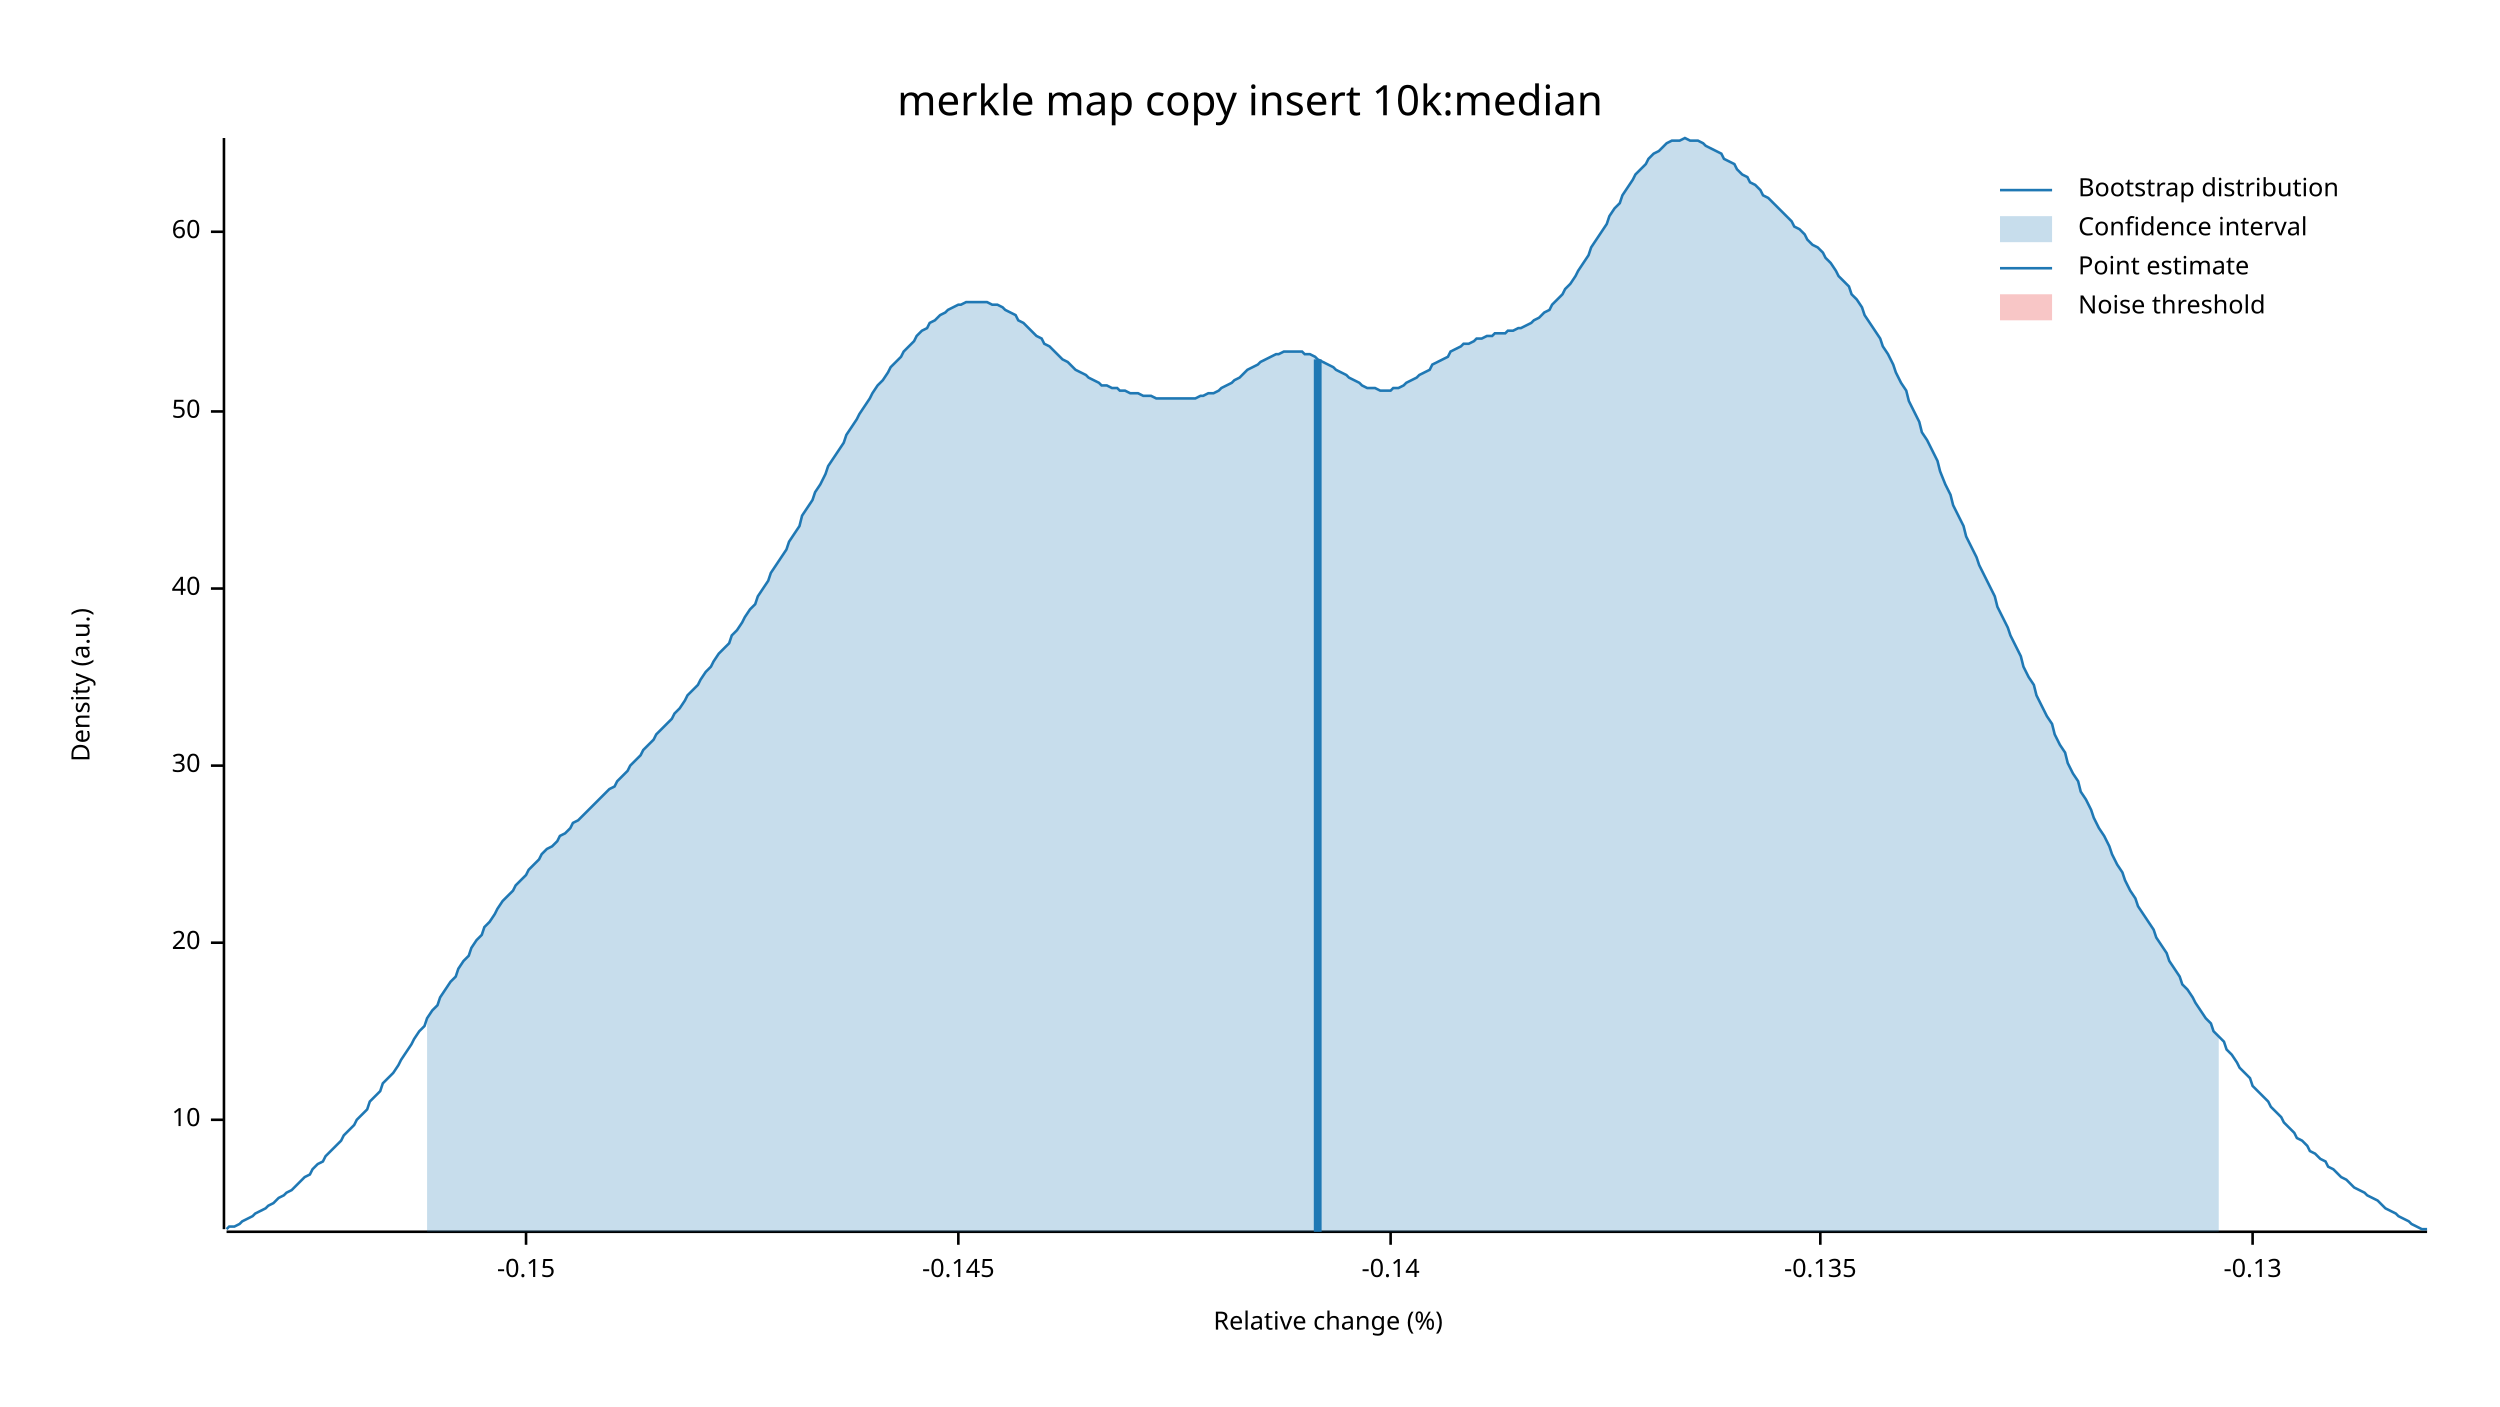
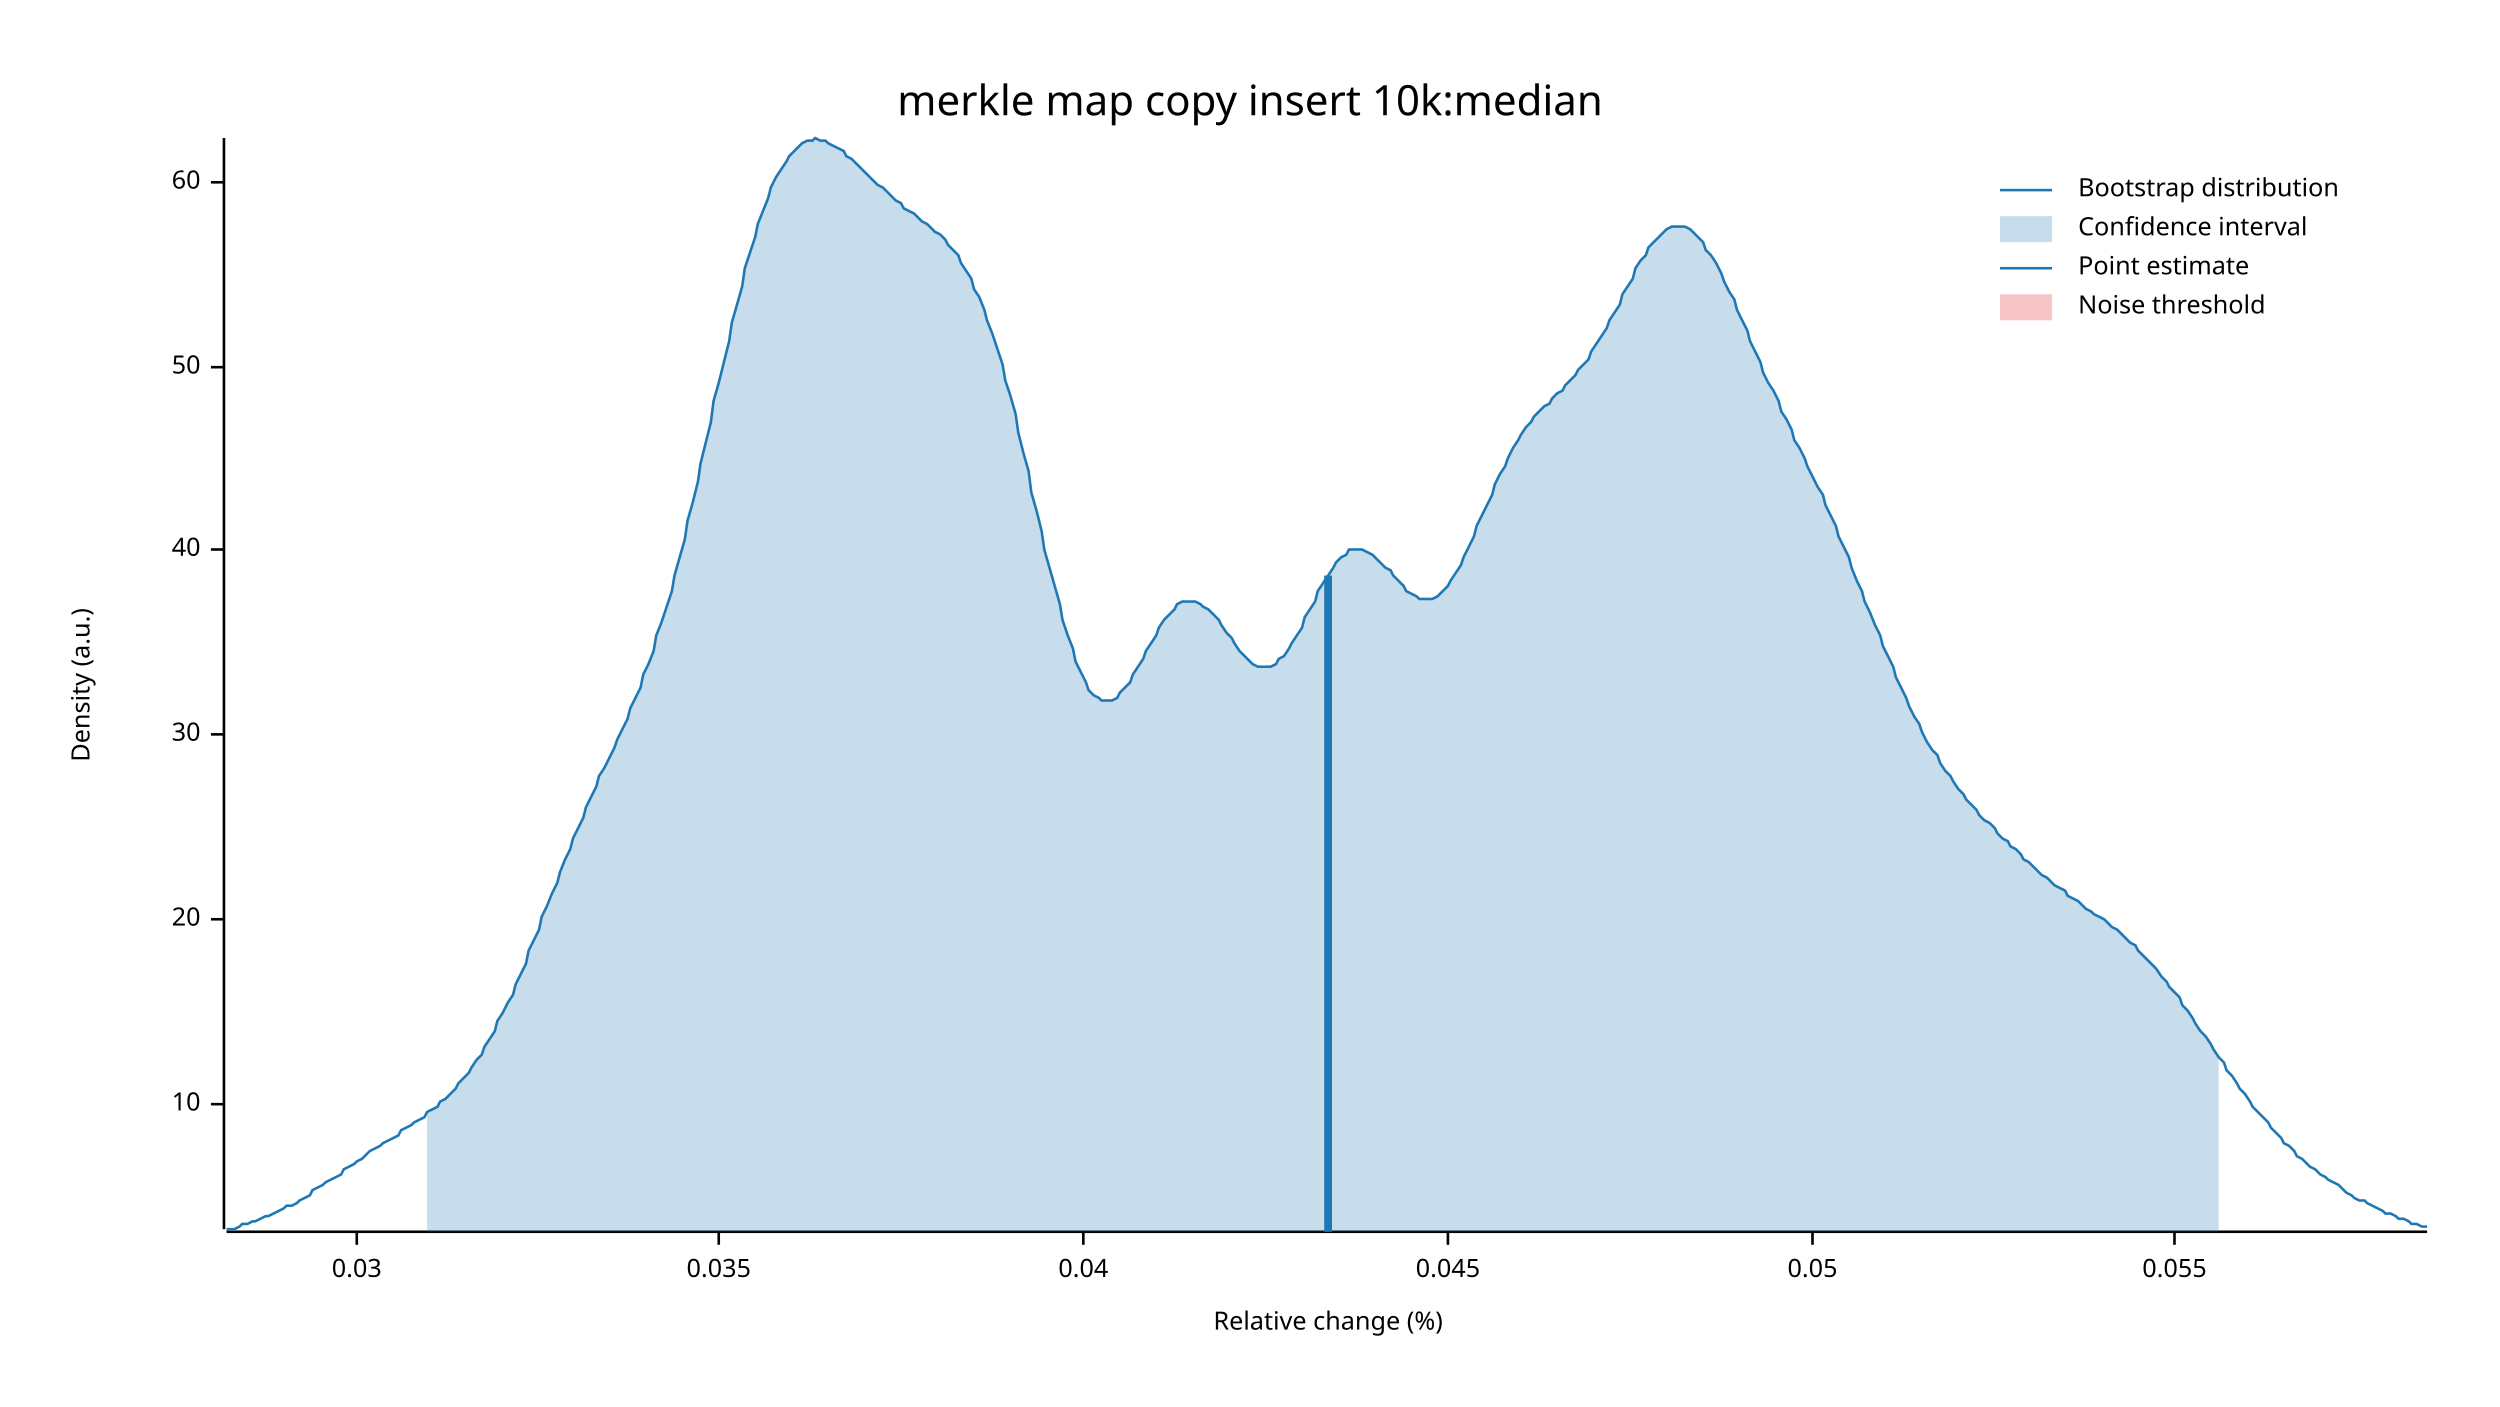
<svg xmlns="http://www.w3.org/2000/svg" width="960" height="540" viewBox="0 0 960 540">
  <text x="480" y="32" dy="0.76em" text-anchor="middle" font-family="sans-serif" font-size="16.129" opacity="1" fill="#000000">
merkle map copy insert 10k:median
</text>
  <text x="27" y="263" dy="0.76em" text-anchor="middle" font-family="sans-serif" font-size="9.677" opacity="1" fill="#000000" transform="rotate(270, 27, 263)">
Density (a.u.)
</text>
  <text x="510" y="513" dy="-0.5ex" text-anchor="middle" font-family="sans-serif" font-size="9.677" opacity="1" fill="#000000">
Relative change (%)
</text>
  <polyline fill="none" opacity="1" stroke="#000000" stroke-width="1" points="86,53 86,472 " />
-   <text x="77" y="430" dy="0.5ex" text-anchor="end" font-family="sans-serif" font-size="9.677" opacity="1" fill="#000000">
+   <text x="77" y="424" dy="0.5ex" text-anchor="end" font-family="sans-serif" font-size="9.677" opacity="1" fill="#000000">
10
</text>
-   <polyline fill="none" opacity="1" stroke="#000000" stroke-width="1" points="81,430 86,430 " />
-   <text x="77" y="362" dy="0.5ex" text-anchor="end" font-family="sans-serif" font-size="9.677" opacity="1" fill="#000000">
+   <polyline fill="none" opacity="1" stroke="#000000" stroke-width="1" points="81,424 86,424 " />
+   <text x="77" y="353" dy="0.5ex" text-anchor="end" font-family="sans-serif" font-size="9.677" opacity="1" fill="#000000">
20
</text>
-   <polyline fill="none" opacity="1" stroke="#000000" stroke-width="1" points="81,362 86,362 " />
-   <text x="77" y="294" dy="0.5ex" text-anchor="end" font-family="sans-serif" font-size="9.677" opacity="1" fill="#000000">
+   <polyline fill="none" opacity="1" stroke="#000000" stroke-width="1" points="81,353 86,353 " />
+   <text x="77" y="282" dy="0.5ex" text-anchor="end" font-family="sans-serif" font-size="9.677" opacity="1" fill="#000000">
30
</text>
-   <polyline fill="none" opacity="1" stroke="#000000" stroke-width="1" points="81,294 86,294 " />
-   <text x="77" y="226" dy="0.5ex" text-anchor="end" font-family="sans-serif" font-size="9.677" opacity="1" fill="#000000">
+   <polyline fill="none" opacity="1" stroke="#000000" stroke-width="1" points="81,282 86,282 " />
+   <text x="77" y="211" dy="0.5ex" text-anchor="end" font-family="sans-serif" font-size="9.677" opacity="1" fill="#000000">
40
</text>
-   <polyline fill="none" opacity="1" stroke="#000000" stroke-width="1" points="81,226 86,226 " />
-   <text x="77" y="158" dy="0.5ex" text-anchor="end" font-family="sans-serif" font-size="9.677" opacity="1" fill="#000000">
+   <polyline fill="none" opacity="1" stroke="#000000" stroke-width="1" points="81,211 86,211 " />
+   <text x="77" y="141" dy="0.5ex" text-anchor="end" font-family="sans-serif" font-size="9.677" opacity="1" fill="#000000">
50
</text>
-   <polyline fill="none" opacity="1" stroke="#000000" stroke-width="1" points="81,158 86,158 " />
-   <text x="77" y="89" dy="0.5ex" text-anchor="end" font-family="sans-serif" font-size="9.677" opacity="1" fill="#000000">
+   <polyline fill="none" opacity="1" stroke="#000000" stroke-width="1" points="81,141 86,141 " />
+   <text x="77" y="70" dy="0.5ex" text-anchor="end" font-family="sans-serif" font-size="9.677" opacity="1" fill="#000000">
60
</text>
-   <polyline fill="none" opacity="1" stroke="#000000" stroke-width="1" points="81,89 86,89 " />
+   <polyline fill="none" opacity="1" stroke="#000000" stroke-width="1" points="81,70 86,70 " />
  <polyline fill="none" opacity="1" stroke="#000000" stroke-width="1" points="87,473 932,473 " />
-   <text x="202" y="483" dy="0.76em" text-anchor="middle" font-family="sans-serif" font-size="9.677" opacity="1" fill="#000000">
- -0.15
+   <text x="137" y="483" dy="0.76em" text-anchor="middle" font-family="sans-serif" font-size="9.677" opacity="1" fill="#000000">
+ 0.03
</text>
-   <polyline fill="none" opacity="1" stroke="#000000" stroke-width="1" points="202,473 202,478 " />
-   <text x="368" y="483" dy="0.76em" text-anchor="middle" font-family="sans-serif" font-size="9.677" opacity="1" fill="#000000">
- -0.145
+   <polyline fill="none" opacity="1" stroke="#000000" stroke-width="1" points="137,473 137,478 " />
+   <text x="276" y="483" dy="0.76em" text-anchor="middle" font-family="sans-serif" font-size="9.677" opacity="1" fill="#000000">
+ 0.035
</text>
-   <polyline fill="none" opacity="1" stroke="#000000" stroke-width="1" points="368,473 368,478 " />
-   <text x="534" y="483" dy="0.76em" text-anchor="middle" font-family="sans-serif" font-size="9.677" opacity="1" fill="#000000">
- -0.14
+   <polyline fill="none" opacity="1" stroke="#000000" stroke-width="1" points="276,473 276,478 " />
+   <text x="416" y="483" dy="0.76em" text-anchor="middle" font-family="sans-serif" font-size="9.677" opacity="1" fill="#000000">
+ 0.04
</text>
-   <polyline fill="none" opacity="1" stroke="#000000" stroke-width="1" points="534,473 534,478 " />
-   <text x="699" y="483" dy="0.76em" text-anchor="middle" font-family="sans-serif" font-size="9.677" opacity="1" fill="#000000">
- -0.135
+   <polyline fill="none" opacity="1" stroke="#000000" stroke-width="1" points="416,473 416,478 " />
+   <text x="556" y="483" dy="0.76em" text-anchor="middle" font-family="sans-serif" font-size="9.677" opacity="1" fill="#000000">
+ 0.045
</text>
-   <polyline fill="none" opacity="1" stroke="#000000" stroke-width="1" points="699,473 699,478 " />
-   <text x="865" y="483" dy="0.76em" text-anchor="middle" font-family="sans-serif" font-size="9.677" opacity="1" fill="#000000">
- -0.13
+   <polyline fill="none" opacity="1" stroke="#000000" stroke-width="1" points="556,473 556,478 " />
+   <text x="696" y="483" dy="0.76em" text-anchor="middle" font-family="sans-serif" font-size="9.677" opacity="1" fill="#000000">
+ 0.05
</text>
-   <polyline fill="none" opacity="1" stroke="#000000" stroke-width="1" points="865,473 865,478 " />
-   <polyline fill="none" opacity="1" stroke="#1F78B4" stroke-width="1" points="87,472 88,471 90,471 92,470 93,469 95,468 97,467 98,466 100,465 102,464 103,463 105,462 107,460 109,459 110,458 112,457 114,455 115,454 117,452 119,451 120,449 122,447 124,446 125,444 127,442 129,440 131,438 132,436 134,434 136,432 137,430 139,428 141,426 142,423 144,421 146,419 147,416 149,414 151,412 153,409 154,407 156,404 158,401 159,399 161,396 163,394 164,391 166,388 168,386 169,383 171,380 173,377 175,375 176,372 178,369 180,367 181,364 183,361 185,359 186,356 188,354 190,351 191,349 193,346 195,344 197,342 198,340 200,338 202,336 203,334 205,332 207,330 208,328 210,326 212,325 214,323 215,321 217,320 219,318 220,316 222,315 224,313 225,312 227,310 229,308 230,307 232,305 234,303 236,302 237,300 239,298 241,296 242,294 244,292 246,290 247,288 249,286 251,284 252,282 254,280 256,278 258,276 259,274 261,272 263,269 264,267 266,265 268,263 269,261 271,258 273,256 274,254 276,251 278,249 280,247 281,244 283,242 285,239 286,237 288,234 290,232 291,229 293,226 295,223 296,220 298,217 300,214 302,211 303,208 305,205 307,202 308,198 310,195 312,192 313,189 315,186 317,182 318,179 320,176 322,173 324,170 325,167 327,164 329,161 330,159 332,156 334,153 335,151 337,148 339,146 341,143 342,141 344,139 346,137 347,135 349,133 351,131 352,129 354,127 356,126 357,124 359,123 361,121 363,120 364,119 366,118 368,117 369,117 371,116 373,116 374,116 376,116 378,116 379,116 381,117 383,117 385,118 386,119 388,120 390,121 391,123 393,124 395,126 396,127 398,129 400,130 401,132 403,133 405,135 407,137 408,138 410,139 412,141 413,142 415,143 417,144 418,145 420,146 422,147 423,148 425,148 427,149 429,149 430,150 432,150 434,151 435,151 437,151 439,152 440,152 442,152 444,153 445,153 447,153 449,153 451,153 452,153 454,153 456,153 457,153 459,153 461,152 462,152 464,151 466,151 468,150 469,149 471,148 473,147 474,146 476,145 478,143 479,142 481,141 483,140 484,139 486,138 488,137 490,136 491,136 493,135 495,135 496,135 498,135 500,135 501,136 503,136 505,137 506,138 508,139 510,140 512,141 513,142 515,143 517,144 518,145 520,146 522,147 523,148 525,149 527,149 528,149 530,150 532,150 534,150 535,149 537,149 539,148 540,147 542,146 544,145 545,144 547,143 549,142 550,140 552,139 554,138 556,137 557,135 559,134 561,133 562,132 564,132 566,131 567,130 569,130 571,129 573,129 574,128 576,128 578,128 579,127 581,127 583,126 584,126 586,125 588,124 589,123 591,122 593,120 595,119 596,117 598,115 600,113 601,111 603,109 605,106 606,104 608,101 610,98 611,95 613,92 615,89 617,86 618,83 620,80 622,78 623,75 625,72 627,69 628,67 630,65 632,63 633,61 635,59 637,58 639,56 640,55 642,54 644,54 645,54 647,53 649,54 650,54 652,54 654,55 655,56 657,57 659,58 661,59 662,61 664,62 666,63 667,65 669,67 671,68 672,70 674,71 676,73 677,75 679,76 681,78 683,80 684,81 686,83 688,85 689,87 691,88 693,90 694,92 696,94 698,95 700,97 701,99 703,101 705,104 706,106 708,108 710,110 711,113 713,115 715,118 716,121 718,124 720,127 722,130 723,133 725,136 727,140 728,143 730,147 732,150 733,154 735,158 737,162 738,166 740,169 742,173 744,177 745,181 747,186 749,190 750,194 752,198 754,202 755,206 757,210 759,214 760,217 762,221 764,225 766,229 767,233 769,237 771,241 772,244 774,248 776,252 777,256 779,260 781,263 782,267 784,271 786,275 788,278 789,282 791,286 793,289 794,293 796,297 798,300 799,304 801,307 803,311 804,314 806,318 808,321 810,325 811,328 813,332 815,335 816,338 818,342 820,345 821,348 823,351 825,354 827,357 828,360 830,363 832,366 833,369 835,372 837,375 838,378 840,380 842,383 843,385 845,388 847,391 849,393 850,396 852,398 854,400 855,403 857,405 859,408 860,410 862,412 864,414 865,417 867,419 869,421 871,423 872,425 874,427 876,429 877,431 879,433 881,435 882,437 884,438 886,440 887,442 889,443 891,445 893,446 894,448 896,449 898,451 899,452 901,453 903,455 904,456 906,457 908,458 909,459 911,460 913,461 915,463 916,464 918,465 920,466 921,467 923,468 925,469 926,470 928,471 930,472 932,472 " />
-   <polygon opacity="0.25" fill="#1F78B4" points="164,391 166,388 168,386 169,383 171,380 173,377 175,375 176,372 178,369 180,367 181,364 183,361 185,359 186,356 188,354 190,351 191,349 193,346 195,344 197,342 198,340 200,338 202,336 203,334 205,332 207,330 208,328 210,326 212,325 214,323 215,321 217,320 219,318 220,316 222,315 224,313 225,312 227,310 229,308 230,307 232,305 234,303 236,302 237,300 239,298 241,296 242,294 244,292 246,290 247,288 249,286 251,284 252,282 254,280 256,278 258,276 259,274 261,272 263,269 264,267 266,265 268,263 269,261 271,258 273,256 274,254 276,251 278,249 280,247 281,244 283,242 285,239 286,237 288,234 290,232 291,229 293,226 295,223 296,220 298,217 300,214 302,211 303,208 305,205 307,202 308,198 310,195 312,192 313,189 315,186 317,182 318,179 320,176 322,173 324,170 325,167 327,164 329,161 330,159 332,156 334,153 335,151 337,148 339,146 341,143 342,141 344,139 346,137 347,135 349,133 351,131 352,129 354,127 356,126 357,124 359,123 361,121 363,120 364,119 366,118 368,117 369,117 371,116 373,116 374,116 376,116 378,116 379,116 381,117 383,117 385,118 386,119 388,120 390,121 391,123 393,124 395,126 396,127 398,129 400,130 401,132 403,133 405,135 407,137 408,138 410,139 412,141 413,142 415,143 417,144 418,145 420,146 422,147 423,148 425,148 427,149 429,149 430,150 432,150 434,151 435,151 437,151 439,152 440,152 442,152 444,153 445,153 447,153 449,153 451,153 452,153 454,153 456,153 457,153 459,153 461,152 462,152 464,151 466,151 468,150 469,149 471,148 473,147 474,146 476,145 478,143 479,142 481,141 483,140 484,139 486,138 488,137 490,136 491,136 493,135 495,135 496,135 498,135 500,135 501,136 503,136 505,137 506,138 508,139 510,140 512,141 513,142 515,143 517,144 518,145 520,146 522,147 523,148 525,149 527,149 528,149 530,150 532,150 534,150 535,149 537,149 539,148 540,147 542,146 544,145 545,144 547,143 549,142 550,140 552,139 554,138 556,137 557,135 559,134 561,133 562,132 564,132 566,131 567,130 569,130 571,129 573,129 574,128 576,128 578,128 579,127 581,127 583,126 584,126 586,125 588,124 589,123 591,122 593,120 595,119 596,117 598,115 600,113 601,111 603,109 605,106 606,104 608,101 610,98 611,95 613,92 615,89 617,86 618,83 620,80 622,78 623,75 625,72 627,69 628,67 630,65 632,63 633,61 635,59 637,58 639,56 640,55 642,54 644,54 645,54 647,53 649,54 650,54 652,54 654,55 655,56 657,57 659,58 661,59 662,61 664,62 666,63 667,65 669,67 671,68 672,70 674,71 676,73 677,75 679,76 681,78 683,80 684,81 686,83 688,85 689,87 691,88 693,90 694,92 696,94 698,95 700,97 701,99 703,101 705,104 706,106 708,108 710,110 711,113 713,115 715,118 716,121 718,124 720,127 722,130 723,133 725,136 727,140 728,143 730,147 732,150 733,154 735,158 737,162 738,166 740,169 742,173 744,177 745,181 747,186 749,190 750,194 752,198 754,202 755,206 757,210 759,214 760,217 762,221 764,225 766,229 767,233 769,237 771,241 772,244 774,248 776,252 777,256 779,260 781,263 782,267 784,271 786,275 788,278 789,282 791,286 793,289 794,293 796,297 798,300 799,304 801,307 803,311 804,314 806,318 808,321 810,325 811,328 813,332 815,335 816,338 818,342 820,345 821,348 823,351 825,354 827,357 828,360 830,363 832,366 833,369 835,372 837,375 838,378 840,380 842,383 843,385 845,388 847,391 849,393 850,396 852,398 852,473 164,473 " />
-   <polyline fill="none" opacity="1" stroke="#1F78B4" stroke-width="3" points="506,473 506,138 " />
+   <polyline fill="none" opacity="1" stroke="#000000" stroke-width="1" points="696,473 696,478 " />
+   <text x="835" y="483" dy="0.76em" text-anchor="middle" font-family="sans-serif" font-size="9.677" opacity="1" fill="#000000">
+ 0.055
+ </text>
+   <polyline fill="none" opacity="1" stroke="#000000" stroke-width="1" points="835,473 835,478 " />
+   <polyline fill="none" opacity="1" stroke="#1F78B4" stroke-width="1" points="87,472 88,472 90,472 92,471 93,470 95,470 97,469 98,469 100,468 102,467 103,467 105,466 107,465 109,464 110,463 112,463 114,462 115,461 117,460 119,459 120,457 122,456 124,455 125,454 127,453 129,452 131,451 132,449 134,448 136,447 137,446 139,445 141,443 142,442 144,441 146,440 147,439 149,438 151,437 153,436 154,434 156,433 158,432 159,431 161,430 163,429 164,427 166,426 168,425 169,423 171,422 173,420 175,418 176,416 178,414 180,412 181,410 183,407 185,405 186,402 188,399 190,396 191,392 193,389 195,385 197,382 198,378 200,374 202,370 203,365 205,361 207,357 208,352 210,348 212,343 214,339 215,335 217,330 219,326 220,322 222,318 224,314 225,310 227,306 229,302 230,298 232,295 234,291 236,287 237,284 239,280 241,276 242,272 244,268 246,264 247,259 249,255 251,250 252,244 254,239 256,233 258,227 259,221 261,214 263,207 264,200 266,193 268,185 269,178 271,170 273,162 274,154 276,147 278,139 280,131 281,124 283,117 285,110 286,103 288,97 290,91 291,86 293,81 295,76 296,72 298,68 300,65 302,62 303,60 305,58 307,56 308,55 310,54 312,54 313,53 315,54 317,54 318,55 320,56 322,57 324,58 325,60 327,61 329,63 330,64 332,66 334,68 335,69 337,71 339,72 341,74 342,75 344,77 346,78 347,80 349,81 351,82 352,83 354,85 356,86 357,87 359,89 361,90 363,92 364,94 366,96 368,98 369,101 371,104 373,107 374,111 376,114 378,119 379,123 381,128 383,134 385,140 386,146 388,152 390,159 391,166 393,174 395,181 396,189 398,196 400,204 401,211 403,218 405,225 407,232 408,238 410,244 412,249 413,254 415,258 417,262 418,265 420,267 422,268 423,269 425,269 427,269 429,268 430,266 432,264 434,262 435,259 437,256 439,253 440,250 442,247 444,244 445,241 447,238 449,236 451,234 452,232 454,231 456,231 457,231 459,231 461,232 462,233 464,234 466,236 468,238 469,240 471,243 473,245 474,247 476,250 478,252 479,253 481,255 483,256 484,256 486,256 488,256 490,255 491,253 493,252 495,249 496,247 498,244 500,241 501,237 503,234 505,231 506,227 508,224 510,221 512,218 513,216 515,214 517,213 518,211 520,211 522,211 523,211 525,212 527,213 528,214 530,216 532,218 534,219 535,221 537,223 539,225 540,227 542,228 544,229 545,230 547,230 549,230 550,230 552,229 554,227 556,225 557,223 559,220 561,217 562,214 564,210 566,206 567,202 569,198 571,194 573,190 574,186 576,182 578,179 579,176 581,172 583,169 584,167 586,164 588,162 589,160 591,158 593,156 595,155 596,153 598,151 600,150 601,148 603,146 605,144 606,142 608,140 610,138 611,135 613,132 615,129 617,126 618,123 620,120 622,117 623,113 625,110 627,107 628,103 630,100 632,98 633,95 635,93 637,91 639,89 640,88 642,87 644,87 645,87 647,87 649,88 650,89 652,91 654,93 655,96 657,98 659,101 661,105 662,108 664,112 666,115 667,119 669,123 671,127 672,131 674,135 676,139 677,143 679,147 681,150 683,154 684,158 686,161 688,165 689,169 691,172 693,176 694,179 696,183 698,187 700,190 701,194 703,198 705,202 706,206 708,210 710,214 711,218 713,223 715,227 716,231 718,235 720,240 722,244 723,248 725,252 727,256 728,260 730,264 732,268 733,271 735,275 737,278 738,281 740,285 742,288 744,290 745,293 747,296 749,298 750,300 752,303 754,305 755,307 757,309 759,311 760,313 762,315 764,316 766,318 767,320 769,322 771,323 772,325 774,326 776,328 777,330 779,331 781,333 782,334 784,336 786,337 788,339 789,340 791,341 793,342 794,344 796,345 798,346 799,347 801,349 803,350 804,351 806,352 808,353 810,355 811,356 813,357 815,359 816,360 818,362 820,363 821,365 823,367 825,369 827,371 828,372 830,375 832,377 833,379 835,381 837,383 838,386 840,388 842,391 843,393 845,396 847,398 849,401 850,403 852,406 854,408 855,411 857,413 859,416 860,418 862,420 864,423 865,425 867,427 869,429 871,431 872,433 874,435 876,437 877,439 879,440 881,442 882,444 884,445 886,447 887,448 889,449 891,451 893,452 894,453 896,454 898,455 899,456 901,458 903,459 904,460 906,461 908,461 909,462 911,463 913,464 915,465 916,466 918,466 920,467 921,468 923,468 925,469 926,470 928,470 930,471 932,471 " />
+   <polygon opacity="0.25" fill="#1F78B4" points="164,427 166,426 168,425 169,423 171,422 173,420 175,418 176,416 178,414 180,412 181,410 183,407 185,405 186,402 188,399 190,396 191,392 193,389 195,385 197,382 198,378 200,374 202,370 203,365 205,361 207,357 208,352 210,348 212,343 214,339 215,335 217,330 219,326 220,322 222,318 224,314 225,310 227,306 229,302 230,298 232,295 234,291 236,287 237,284 239,280 241,276 242,272 244,268 246,264 247,259 249,255 251,250 252,244 254,239 256,233 258,227 259,221 261,214 263,207 264,200 266,193 268,185 269,178 271,170 273,162 274,154 276,147 278,139 280,131 281,124 283,117 285,110 286,103 288,97 290,91 291,86 293,81 295,76 296,72 298,68 300,65 302,62 303,60 305,58 307,56 308,55 310,54 312,54 313,53 315,54 317,54 318,55 320,56 322,57 324,58 325,60 327,61 329,63 330,64 332,66 334,68 335,69 337,71 339,72 341,74 342,75 344,77 346,78 347,80 349,81 351,82 352,83 354,85 356,86 357,87 359,89 361,90 363,92 364,94 366,96 368,98 369,101 371,104 373,107 374,111 376,114 378,119 379,123 381,128 383,134 385,140 386,146 388,152 390,159 391,166 393,174 395,181 396,189 398,196 400,204 401,211 403,218 405,225 407,232 408,238 410,244 412,249 413,254 415,258 417,262 418,265 420,267 422,268 423,269 425,269 427,269 429,268 430,266 432,264 434,262 435,259 437,256 439,253 440,250 442,247 444,244 445,241 447,238 449,236 451,234 452,232 454,231 456,231 457,231 459,231 461,232 462,233 464,234 466,236 468,238 469,240 471,243 473,245 474,247 476,250 478,252 479,253 481,255 483,256 484,256 486,256 488,256 490,255 491,253 493,252 495,249 496,247 498,244 500,241 501,237 503,234 505,231 506,227 508,224 510,221 512,218 513,216 515,214 517,213 518,211 520,211 522,211 523,211 525,212 527,213 528,214 530,216 532,218 534,219 535,221 537,223 539,225 540,227 542,228 544,229 545,230 547,230 549,230 550,230 552,229 554,227 556,225 557,223 559,220 561,217 562,214 564,210 566,206 567,202 569,198 571,194 573,190 574,186 576,182 578,179 579,176 581,172 583,169 584,167 586,164 588,162 589,160 591,158 593,156 595,155 596,153 598,151 600,150 601,148 603,146 605,144 606,142 608,140 610,138 611,135 613,132 615,129 617,126 618,123 620,120 622,117 623,113 625,110 627,107 628,103 630,100 632,98 633,95 635,93 637,91 639,89 640,88 642,87 644,87 645,87 647,87 649,88 650,89 652,91 654,93 655,96 657,98 659,101 661,105 662,108 664,112 666,115 667,119 669,123 671,127 672,131 674,135 676,139 677,143 679,147 681,150 683,154 684,158 686,161 688,165 689,169 691,172 693,176 694,179 696,183 698,187 700,190 701,194 703,198 705,202 706,206 708,210 710,214 711,218 713,223 715,227 716,231 718,235 720,240 722,244 723,248 725,252 727,256 728,260 730,264 732,268 733,271 735,275 737,278 738,281 740,285 742,288 744,290 745,293 747,296 749,298 750,300 752,303 754,305 755,307 757,309 759,311 760,313 762,315 764,316 766,318 767,320 769,322 771,323 772,325 774,326 776,328 777,330 779,331 781,333 782,334 784,336 786,337 788,339 789,340 791,341 793,342 794,344 796,345 798,346 799,347 801,349 803,350 804,351 806,352 808,353 810,355 811,356 813,357 815,359 816,360 818,362 820,363 821,365 823,367 825,369 827,371 828,372 830,375 832,377 833,379 835,381 837,383 838,386 840,388 842,391 843,393 845,396 847,398 849,401 850,403 852,406 852,473 164,473 " />
+   <polyline fill="none" opacity="1" stroke="#1F78B4" stroke-width="3" points="510,473 510,221 " />
  <rect x="509" y="53" width="0" height="419" opacity="0.1" fill="#E31A1C" stroke="none" />
  <text x="798" y="68" dy="0.76em" text-anchor="start" font-family="sans-serif" font-size="9.677" opacity="1" fill="#000000">
Bootstrap distribution
</text>
  <text x="798" y="83" dy="0.76em" text-anchor="start" font-family="sans-serif" font-size="9.677" opacity="1" fill="#000000">
Confidence interval
</text>
  <text x="798" y="98" dy="0.76em" text-anchor="start" font-family="sans-serif" font-size="9.677" opacity="1" fill="#000000">
Point estimate
</text>
  <text x="798" y="113" dy="0.76em" text-anchor="start" font-family="sans-serif" font-size="9.677" opacity="1" fill="#000000">
Noise threshold
</text>
  <polyline fill="none" opacity="1" stroke="#1F78B4" stroke-width="1" points="768,73 788,73 " />
  <rect x="768" y="83" width="20" height="10" opacity="0.25" fill="#1F78B4" stroke="none" />
  <polyline fill="none" opacity="1" stroke="#1F78B4" stroke-width="1" points="768,103 788,103 " />
  <rect x="768" y="113" width="20" height="10" opacity="0.25" fill="#E31A1C" stroke="none" />
</svg>
